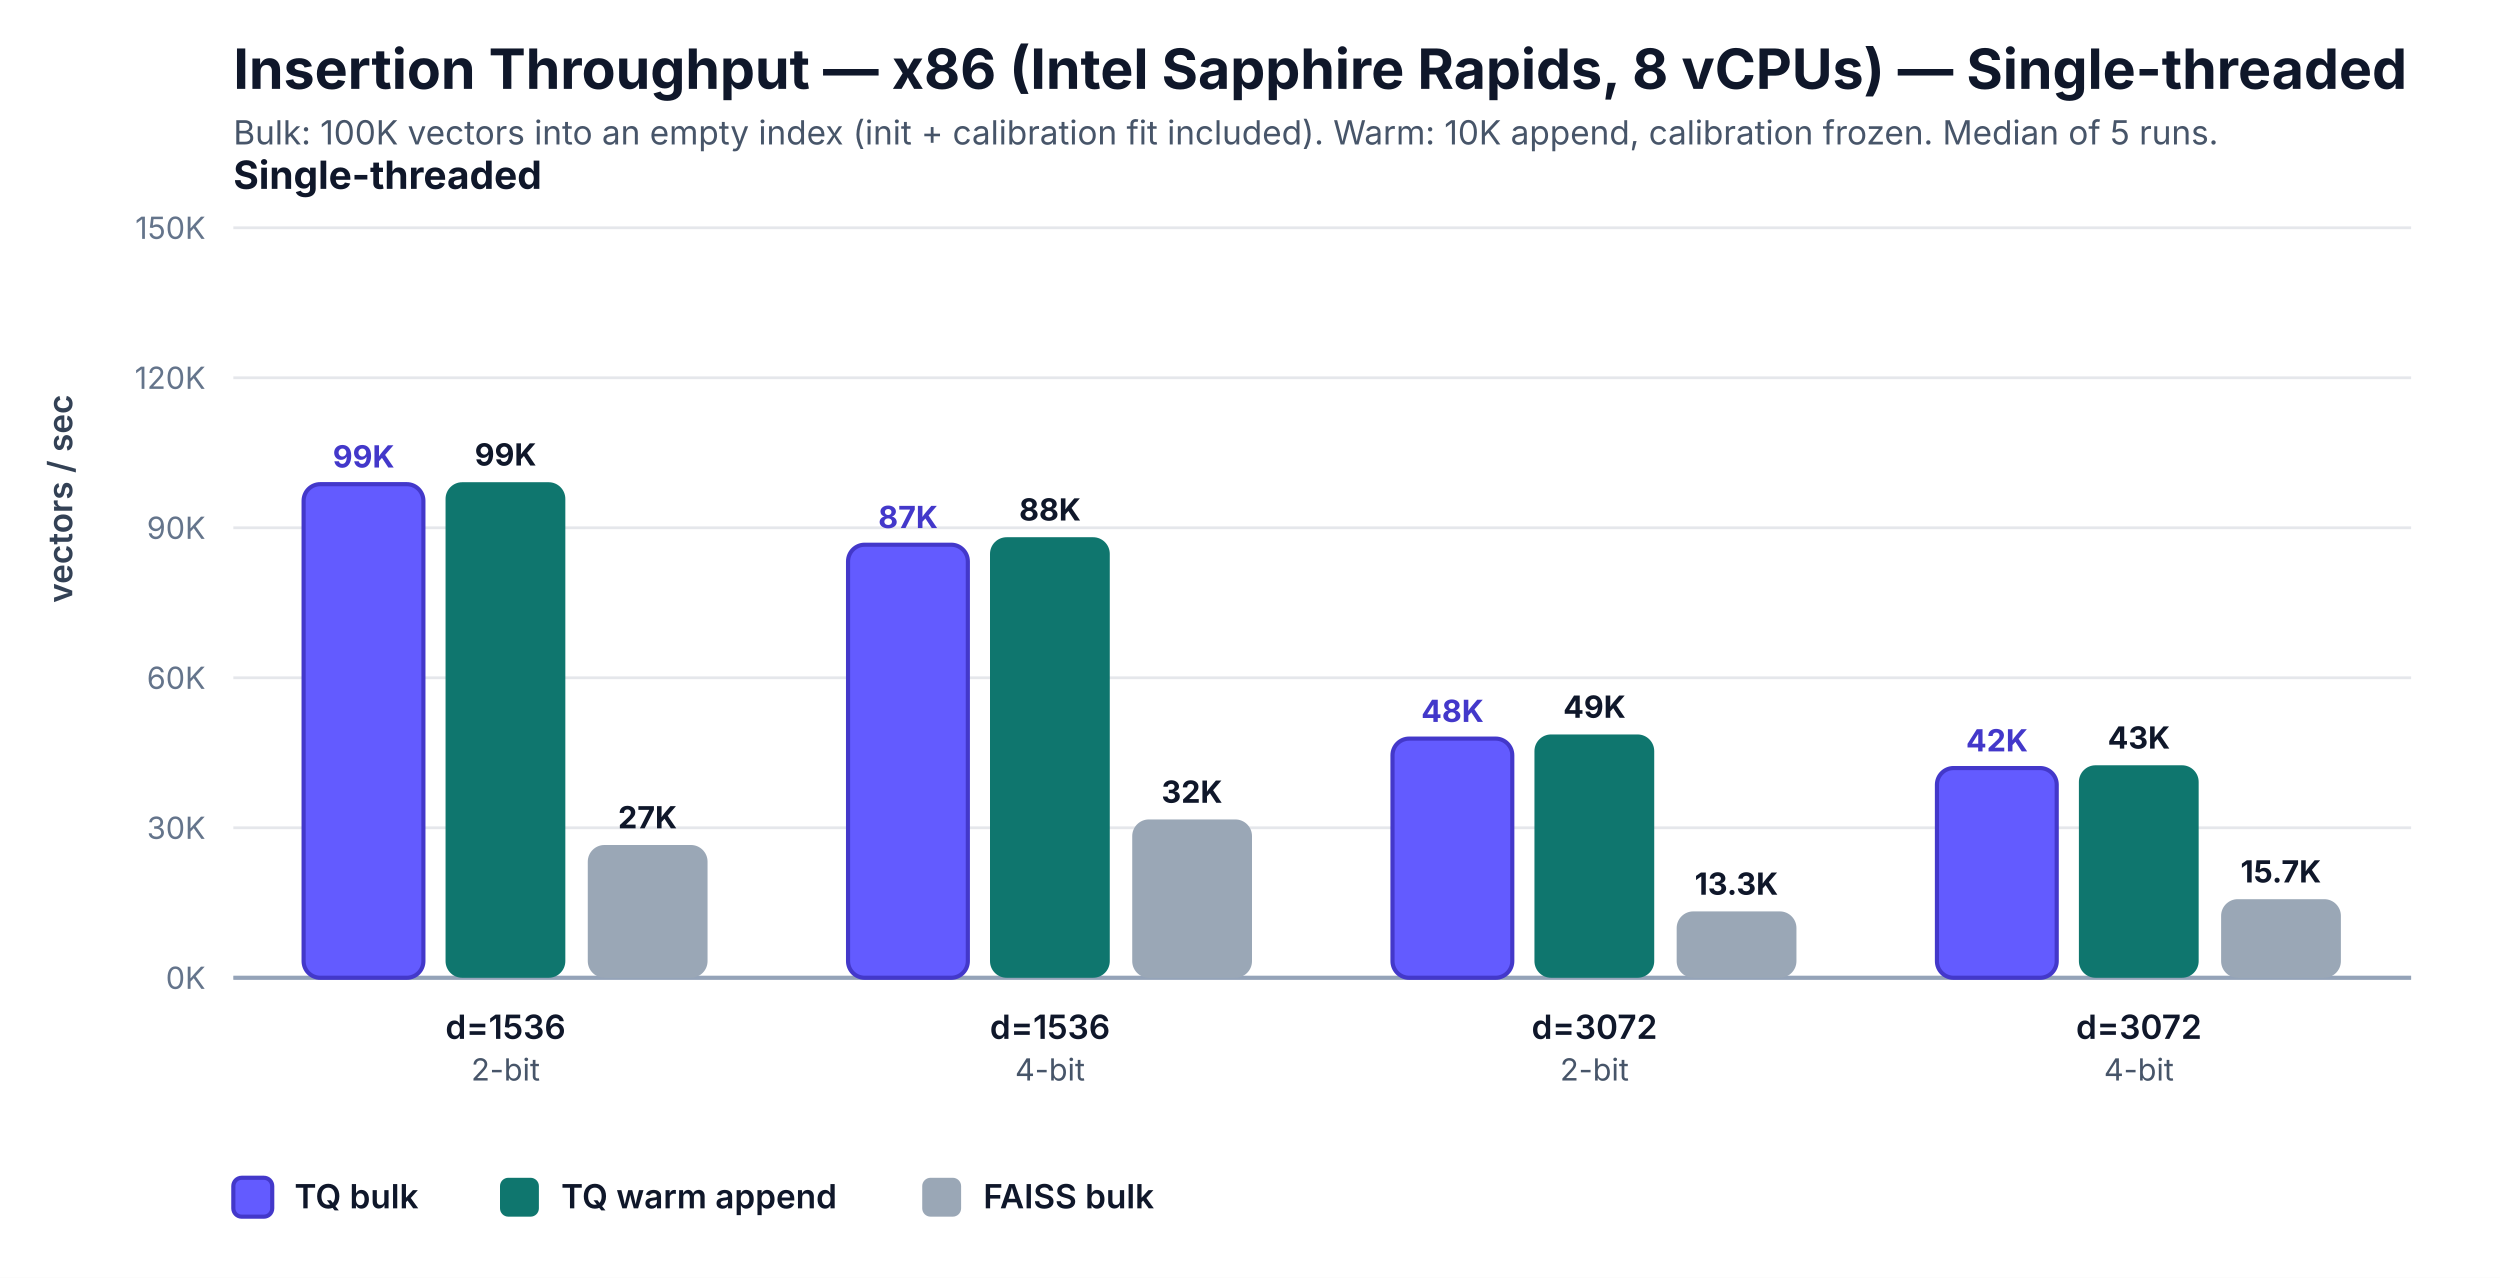
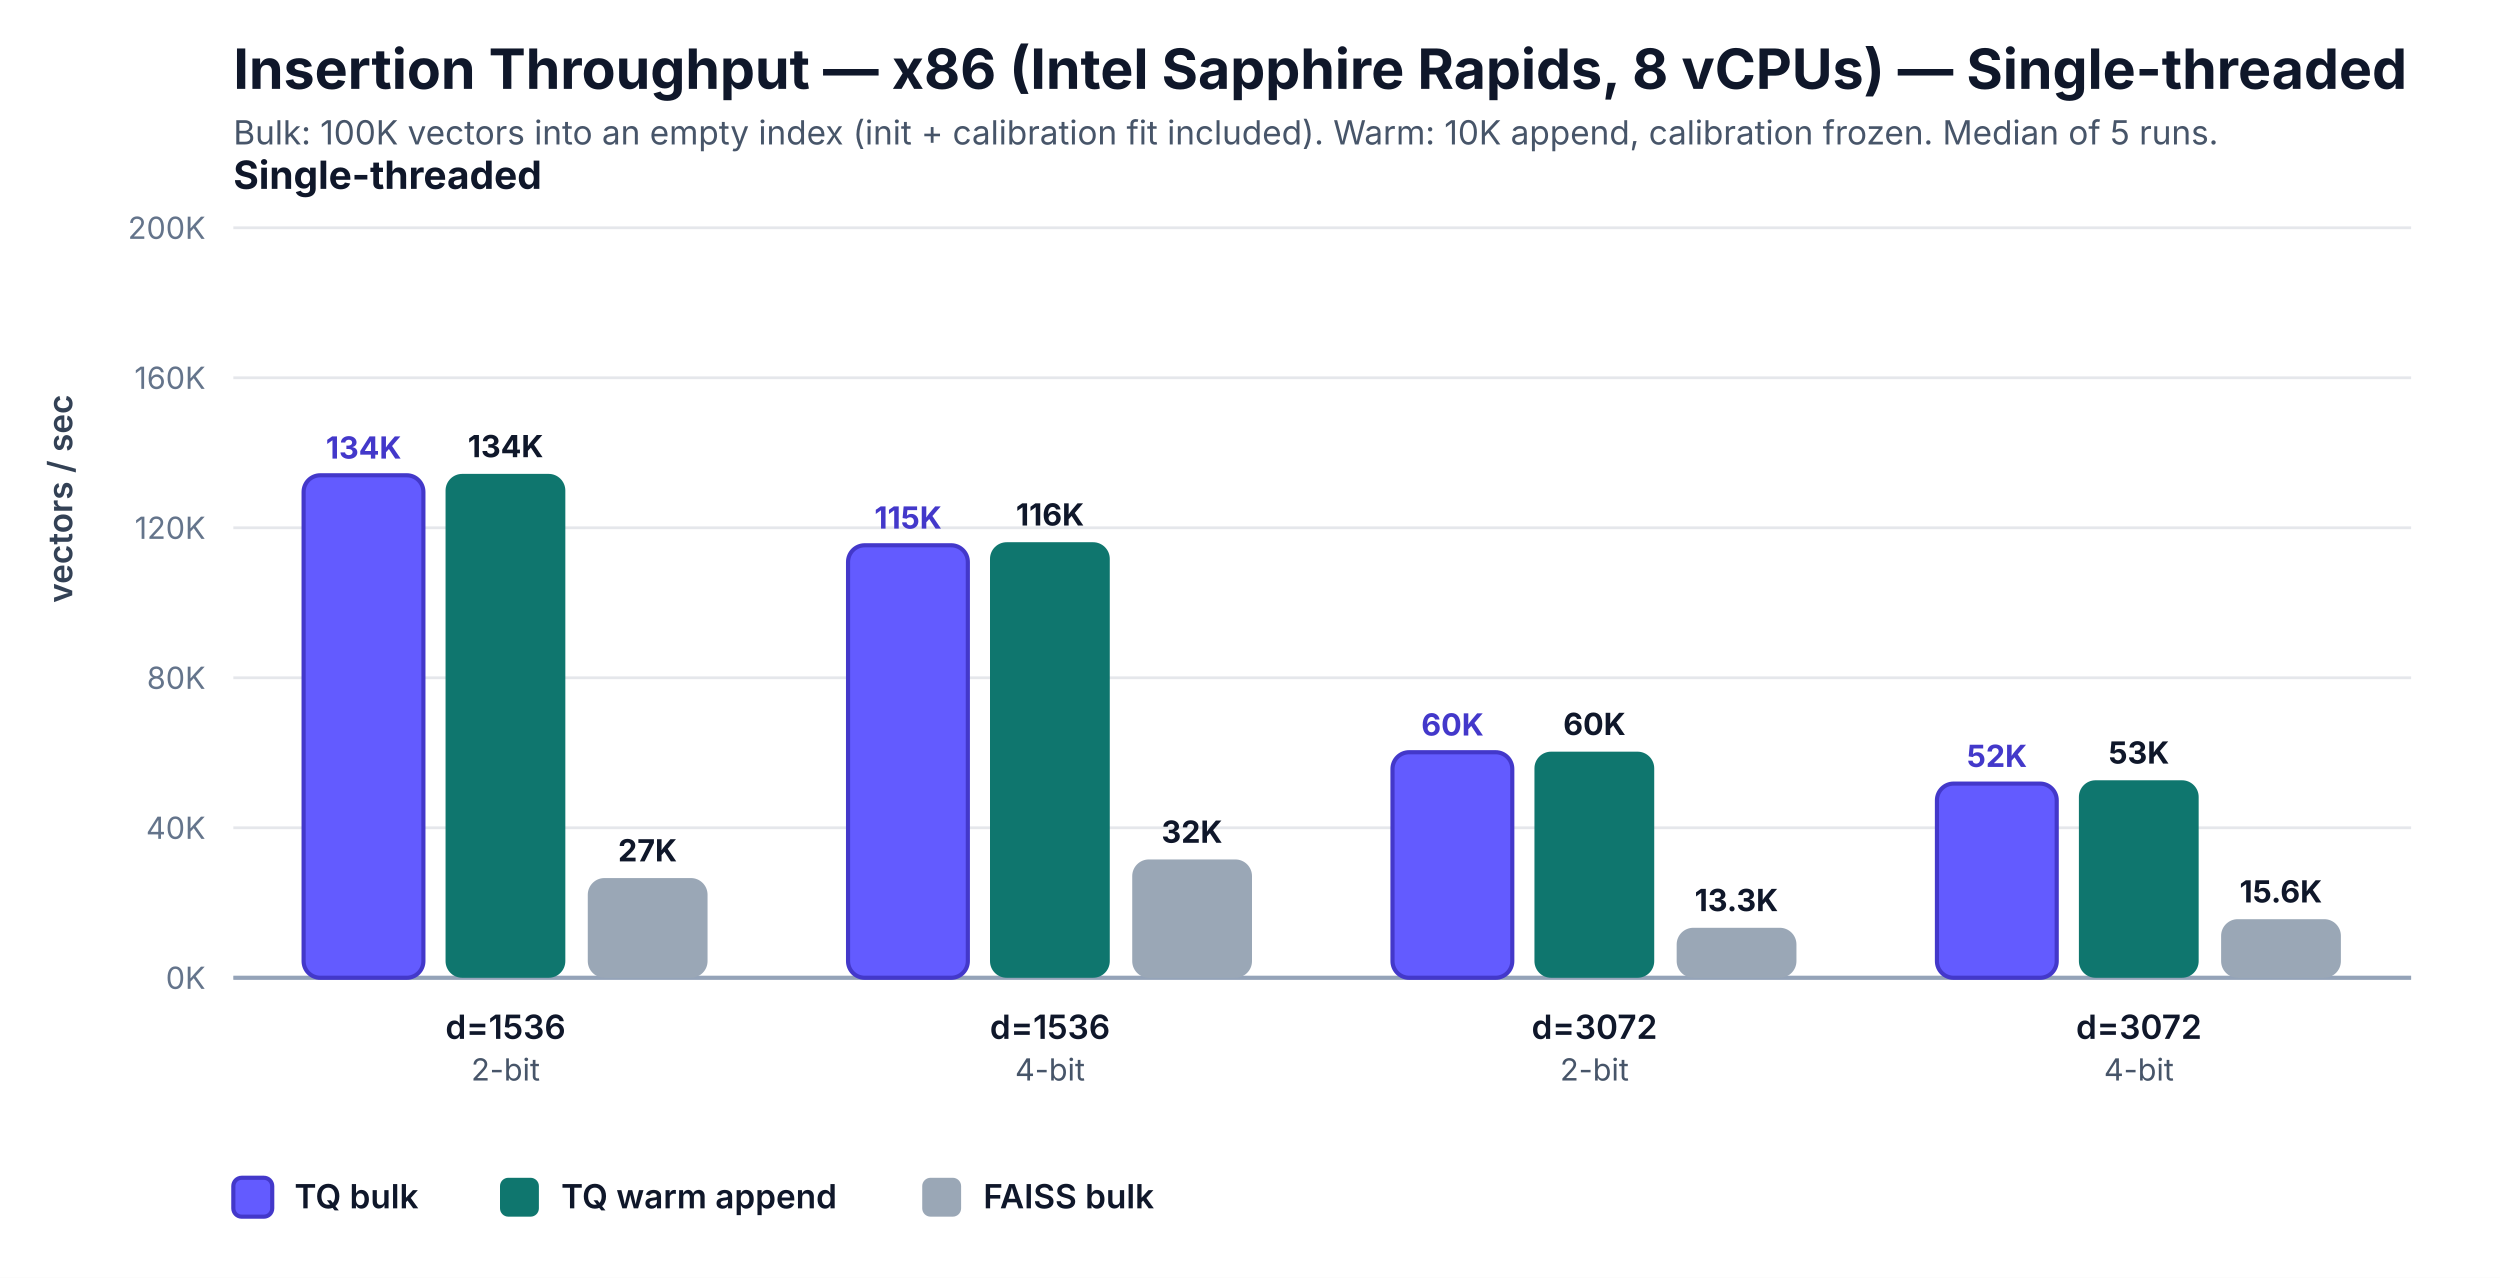
<svg xmlns="http://www.w3.org/2000/svg" width="900" height="460" viewBox="0 0 900 460" role="img" aria-label="Insertion Throughput — x86 (Intel Sapphire Rapids, 8 vCPUs) — Single-threaded">
  <style>
  .title { font: 700 20px -apple-system, BlinkMacSystemFont, "Segoe UI", sans-serif; fill: #0f172a; }
  .subtitle { font: 400 12px -apple-system, BlinkMacSystemFont, "Segoe UI", sans-serif; fill: #475569; }
  .panel { font: 700 14px -apple-system, BlinkMacSystemFont, "Segoe UI", sans-serif; fill: #0f172a; }
  .label { font: 600 12px -apple-system, BlinkMacSystemFont, "Segoe UI", sans-serif; fill: #0f172a; }
  .secondary { font: 400 11px -apple-system, BlinkMacSystemFont, "Segoe UI", sans-serif; fill: #475569; }
  .tick { font: 400 11px -apple-system, BlinkMacSystemFont, "Segoe UI", sans-serif; fill: #64748b; }
  .value { font: 700 11px -apple-system, BlinkMacSystemFont, "Segoe UI", sans-serif; fill: #0f172a; }
  .value-accent { font: 700 11px -apple-system, BlinkMacSystemFont, "Segoe UI", sans-serif; fill: #4338ca; }
  .axis { font: 600 12px -apple-system, BlinkMacSystemFont, "Segoe UI", sans-serif; fill: #334155; }
  .legend { font: 600 12px -apple-system, BlinkMacSystemFont, "Segoe UI", sans-serif; fill: #0f172a; }
</style>
  <rect width="100%" height="100%" fill="#ffffff" />
  <text x="84" y="32" class="title">Insertion Throughput — x86 (Intel Sapphire Rapids, 8 vCPUs) — Single-threaded</text>
  <text x="84" y="52" class="subtitle">Bulk: 100K vectors into an empty index (init + calibration fit included). Warm: 10K append, calibration frozen. Median of 5 runs.</text>
  <line x1="84" y1="352.0" x2="868" y2="352.0" stroke="#e5e7eb" stroke-width="1" />
  <text x="74" y="356.0" text-anchor="end" class="tick">0K</text>
  <line x1="84" y1="298.0" x2="868" y2="298.0" stroke="#e5e7eb" stroke-width="1" />
-   <text x="74" y="302.0" text-anchor="end" class="tick">30K</text>
+   <text x="74" y="302.0" text-anchor="end" class="tick">40K</text>
  <line x1="84" y1="244.0" x2="868" y2="244.0" stroke="#e5e7eb" stroke-width="1" />
-   <text x="74" y="248.0" text-anchor="end" class="tick">60K</text>
+   <text x="74" y="248.0" text-anchor="end" class="tick">80K</text>
  <line x1="84" y1="190.0" x2="868" y2="190.0" stroke="#e5e7eb" stroke-width="1" />
-   <text x="74" y="194.0" text-anchor="end" class="tick">90K</text>
+   <text x="74" y="194.0" text-anchor="end" class="tick">120K</text>
  <line x1="84" y1="136.0" x2="868" y2="136.0" stroke="#e5e7eb" stroke-width="1" />
-   <text x="74" y="140.0" text-anchor="end" class="tick">120K</text>
+   <text x="74" y="140.0" text-anchor="end" class="tick">160K</text>
  <line x1="84" y1="82.0" x2="868" y2="82.0" stroke="#e5e7eb" stroke-width="1" />
-   <text x="74" y="86.0" text-anchor="end" class="tick">150K</text>
+   <text x="74" y="86.0" text-anchor="end" class="tick">200K</text>
  <line x1="84" y1="352.0" x2="868" y2="352.0" stroke="#94a3b8" stroke-width="1.5" />
  <text x="84" y="68" class="panel">Single-threaded</text>
-   <rect x="109.3" y="174.3" width="43.12" height="177.7" rx="6" fill="#635bff" stroke="#4338ca" stroke-width="1.5" />
-   <text x="130.9" y="168.3" text-anchor="middle" class="value-accent">99K</text>
-   <rect x="160.4" y="173.6" width="43.12" height="178.4" rx="6" fill="#0f766e" />
-   <text x="182.0" y="167.6" text-anchor="middle" class="value">99K</text>
-   <rect x="211.6" y="304.2" width="43.12" height="47.8" rx="6" fill="#9aa7b6" />
-   <text x="233.1" y="298.2" text-anchor="middle" class="value">27K</text>
+   <rect x="109.3" y="171.1" width="43.12" height="180.9" rx="6" fill="#635bff" stroke="#4338ca" stroke-width="1.5" />
+   <text x="130.9" y="165.1" text-anchor="middle" class="value-accent">134K</text>
+   <rect x="160.4" y="170.6" width="43.12" height="181.4" rx="6" fill="#0f766e" />
+   <text x="182.0" y="164.6" text-anchor="middle" class="value">134K</text>
+   <rect x="211.6" y="316.1" width="43.12" height="35.9" rx="6" fill="#9aa7b6" />
+   <text x="233.1" y="310.1" text-anchor="middle" class="value">27K</text>
  <text x="182.0" y="374" text-anchor="middle" class="label">d=1536</text>
  <text x="182.0" y="389" text-anchor="middle" class="secondary">2-bit</text>
-   <rect x="305.3" y="196.1" width="43.12" height="155.9" rx="6" fill="#635bff" stroke="#4338ca" stroke-width="1.5" />
-   <text x="326.9" y="190.1" text-anchor="middle" class="value-accent">87K</text>
-   <rect x="356.4" y="193.4" width="43.12" height="158.6" rx="6" fill="#0f766e" />
-   <text x="378.0" y="187.4" text-anchor="middle" class="value">88K</text>
-   <rect x="407.6" y="295.0" width="43.12" height="57.0" rx="6" fill="#9aa7b6" />
-   <text x="429.1" y="289.0" text-anchor="middle" class="value">32K</text>
+   <rect x="305.3" y="196.3" width="43.12" height="155.7" rx="6" fill="#635bff" stroke="#4338ca" stroke-width="1.5" />
+   <text x="326.9" y="190.3" text-anchor="middle" class="value-accent">115K</text>
+   <rect x="356.4" y="195.2" width="43.12" height="156.8" rx="6" fill="#0f766e" />
+   <text x="378.0" y="189.2" text-anchor="middle" class="value">116K</text>
+   <rect x="407.6" y="309.4" width="43.12" height="42.6" rx="6" fill="#9aa7b6" />
+   <text x="429.1" y="303.4" text-anchor="middle" class="value">32K</text>
  <text x="378.0" y="374" text-anchor="middle" class="label">d=1536</text>
  <text x="378.0" y="389" text-anchor="middle" class="secondary">4-bit</text>
-   <rect x="501.3" y="265.9" width="43.12" height="86.1" rx="6" fill="#635bff" stroke="#4338ca" stroke-width="1.5" />
-   <text x="522.9" y="259.9" text-anchor="middle" class="value-accent">48K</text>
-   <rect x="552.4" y="264.4" width="43.12" height="87.6" rx="6" fill="#0f766e" />
-   <text x="574.0" y="258.4" text-anchor="middle" class="value">49K</text>
-   <rect x="603.6" y="328.1" width="43.12" height="23.9" rx="6" fill="#9aa7b6" />
-   <text x="625.1" y="322.1" text-anchor="middle" class="value">13.3K</text>
+   <rect x="501.3" y="270.8" width="43.12" height="81.2" rx="6" fill="#635bff" stroke="#4338ca" stroke-width="1.5" />
+   <text x="522.9" y="264.8" text-anchor="middle" class="value-accent">60K</text>
+   <rect x="552.4" y="270.6" width="43.12" height="81.4" rx="6" fill="#0f766e" />
+   <text x="574.0" y="264.6" text-anchor="middle" class="value">60K</text>
+   <rect x="603.6" y="334.0" width="43.12" height="18.0" rx="6" fill="#9aa7b6" />
+   <text x="625.1" y="328.0" text-anchor="middle" class="value">13.3K</text>
  <text x="574.0" y="374" text-anchor="middle" class="label">d=3072</text>
  <text x="574.0" y="389" text-anchor="middle" class="secondary">2-bit</text>
-   <rect x="697.3" y="276.5" width="43.12" height="75.5" rx="6" fill="#635bff" stroke="#4338ca" stroke-width="1.5" />
-   <text x="718.9" y="270.5" text-anchor="middle" class="value-accent">42K</text>
-   <rect x="748.4" y="275.5" width="43.12" height="76.5" rx="6" fill="#0f766e" />
-   <text x="770.0" y="269.5" text-anchor="middle" class="value">43K</text>
-   <rect x="799.6" y="323.7" width="43.12" height="28.3" rx="6" fill="#9aa7b6" />
-   <text x="821.1" y="317.7" text-anchor="middle" class="value">15.7K</text>
+   <rect x="697.3" y="282.1" width="43.12" height="69.9" rx="6" fill="#635bff" stroke="#4338ca" stroke-width="1.5" />
+   <text x="718.9" y="276.1" text-anchor="middle" class="value-accent">52K</text>
+   <rect x="748.4" y="280.9" width="43.12" height="71.1" rx="6" fill="#0f766e" />
+   <text x="770.0" y="274.9" text-anchor="middle" class="value">53K</text>
+   <rect x="799.6" y="330.9" width="43.12" height="21.1" rx="6" fill="#9aa7b6" />
+   <text x="821.1" y="324.9" text-anchor="middle" class="value">15.6K</text>
  <text x="770.0" y="374" text-anchor="middle" class="label">d=3072</text>
  <text x="770.0" y="389" text-anchor="middle" class="secondary">4-bit</text>
  <text x="26" y="217.0" transform="rotate(-90, 26, 217.0)" class="axis">vectors / sec</text>
  <rect x="84" y="424" width="14" height="14" rx="3" fill="#635bff" stroke="#4338ca" stroke-width="1.5" />
  <text x="106" y="435" class="legend">TQ bulk</text>
  <rect x="180" y="424" width="14" height="14" rx="3" fill="#0f766e" />
  <text x="202" y="435" class="legend">TQ warm append</text>
  <rect x="332" y="424" width="14" height="14" rx="3" fill="#9aa7b6" />
  <text x="354" y="435" class="legend">FAISS bulk</text>
</svg>
